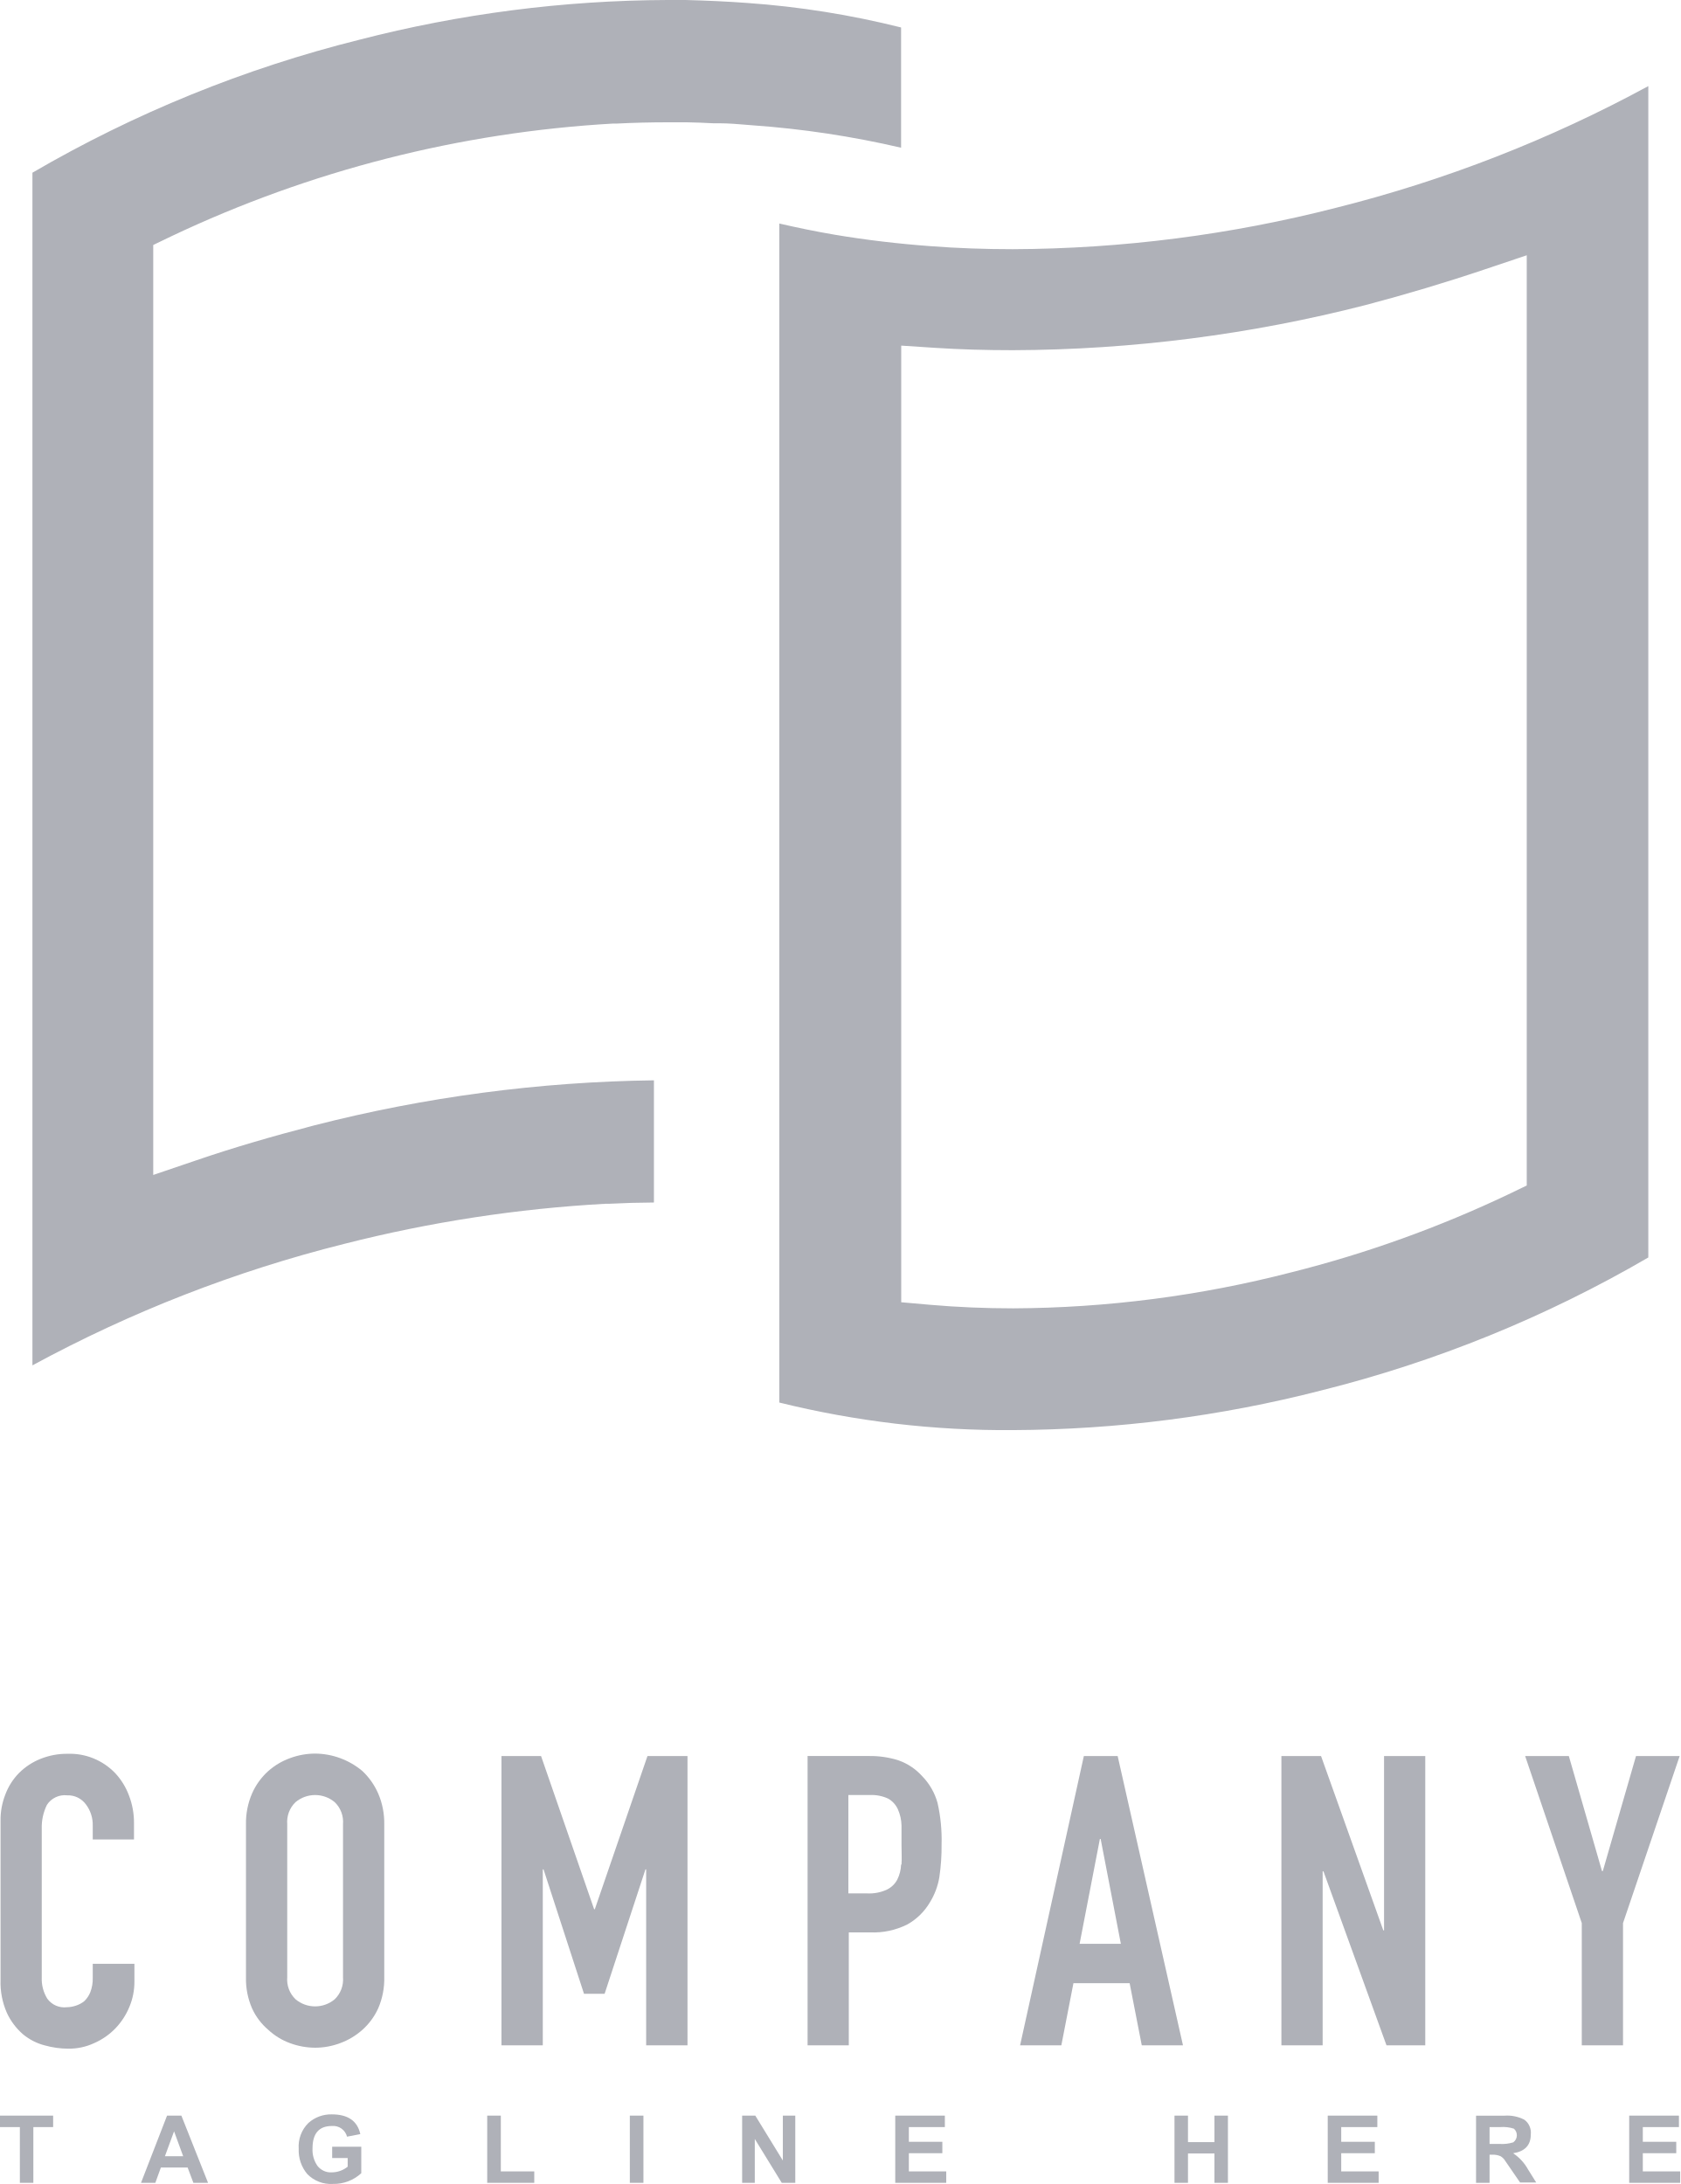
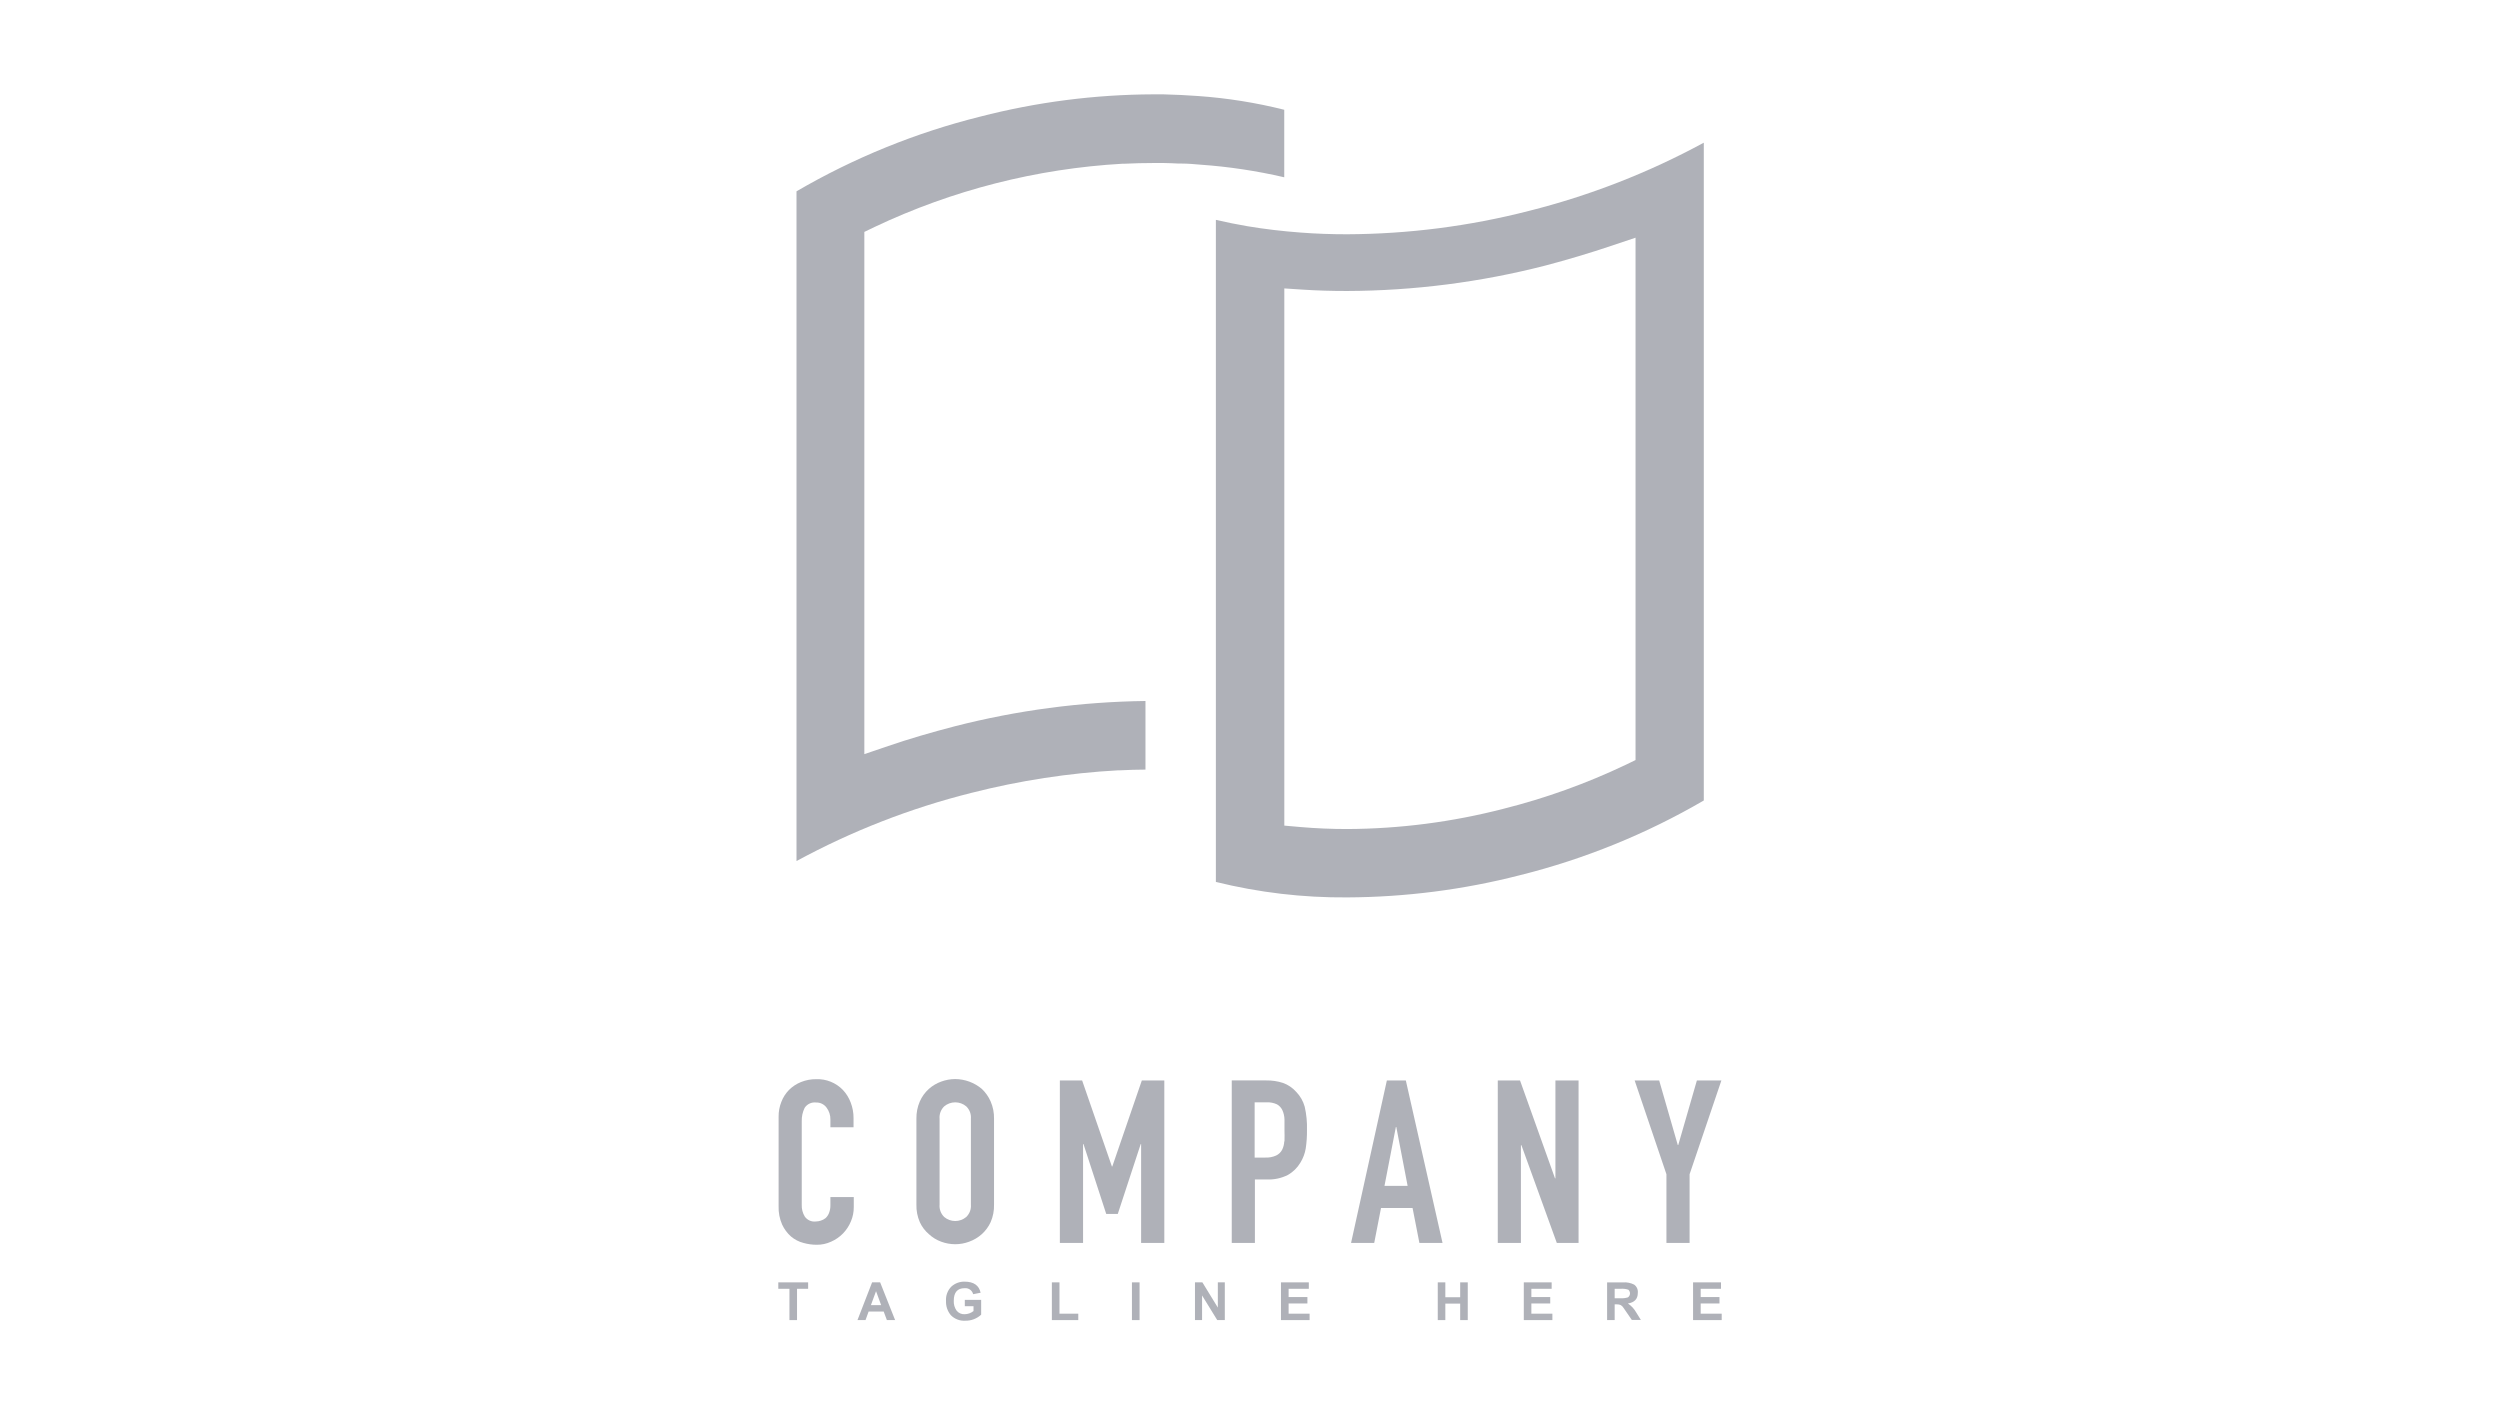
- <svg xmlns="http://www.w3.org/2000/svg" width="40" height="52" viewBox="0 0 40 52" fill="none">
-   <path fill-rule="evenodd" clip-rule="evenodd" d="M17.114 2.935H16.977C16.767 2.922 16.557 2.917 16.347 2.912H16.347H16.327H15.892C15.495 2.912 15.09 2.922 14.688 2.942C14.657 2.94 14.627 2.94 14.597 2.942C10.952 3.149 7.382 4.06 4.08 5.625L3.648 5.833V27.975L4.66 27.631C5.548 27.326 6.494 27.052 7.473 26.797C10.119 26.118 12.837 25.757 15.568 25.722V28.631C15.206 28.633 14.855 28.643 14.503 28.661H14.419C12.318 28.776 10.232 29.097 8.191 29.617C5.607 30.264 3.114 31.236 0.772 32.509V4.112C3.205 2.693 5.825 1.627 8.556 0.946C10.953 0.327 13.417 0.009 15.892 0H16.319C16.83 0.013 17.329 0.036 17.797 0.071C19.03 0.158 20.253 0.353 21.452 0.654V3.517C20.287 3.246 19.103 3.067 17.91 2.983C17.886 2.981 17.862 2.979 17.838 2.977C17.591 2.956 17.344 2.935 17.114 2.935ZM22.153 5.861C22.788 5.91 23.445 5.933 24.111 5.933C26.712 5.923 29.303 5.591 31.824 4.943C34.407 4.294 36.899 3.322 39.241 2.05V29.94C36.807 31.358 34.185 32.424 31.455 33.106C29.057 33.723 26.593 34.039 24.118 34.05C22.243 34.065 20.374 33.844 18.553 33.394V5.322C18.983 5.421 19.426 5.513 19.876 5.589C20.615 5.714 21.394 5.805 22.153 5.861ZM36.347 6.078L35.335 6.418C34.404 6.731 33.466 7.011 32.522 7.26C29.775 7.966 26.951 8.328 24.116 8.338C23.456 8.338 22.849 8.32 22.262 8.282L21.455 8.229V28.318V31.006L22.148 31.067C22.79 31.123 23.453 31.151 24.121 31.151C26.354 31.141 28.578 30.853 30.741 30.294C32.522 29.847 34.255 29.224 35.914 28.435L36.347 28.226V6.078Z" fill="#AFB1B8" />
-   <path d="M2.737 42.212C2.592 42.062 2.416 41.943 2.222 41.865C2.028 41.786 1.82 41.75 1.611 41.757C1.389 41.754 1.168 41.796 0.961 41.879C0.772 41.955 0.6 42.068 0.455 42.212C0.312 42.357 0.201 42.53 0.129 42.721C0.05 42.921 0.01 43.134 0.013 43.349V47.143C0.004 47.41 0.055 47.676 0.162 47.921C0.251 48.116 0.381 48.289 0.541 48.43C0.693 48.557 0.871 48.65 1.062 48.699C1.247 48.751 1.438 48.778 1.629 48.778C1.84 48.78 2.05 48.735 2.241 48.646C2.431 48.563 2.603 48.444 2.747 48.295C2.888 48.148 3.001 47.975 3.079 47.786C3.16 47.595 3.201 47.389 3.2 47.181V46.757H2.208V47.095C2.211 47.21 2.192 47.325 2.15 47.433C2.118 47.514 2.069 47.587 2.006 47.647C1.945 47.696 1.874 47.733 1.799 47.756C1.732 47.778 1.662 47.79 1.591 47.791C1.503 47.802 1.413 47.788 1.331 47.753C1.249 47.717 1.179 47.66 1.126 47.588C1.032 47.436 0.986 47.258 0.994 47.08V43.542C0.988 43.346 1.03 43.151 1.116 42.975C1.167 42.895 1.24 42.831 1.326 42.791C1.412 42.75 1.507 42.735 1.601 42.746C1.687 42.743 1.772 42.761 1.849 42.798C1.926 42.836 1.993 42.891 2.044 42.96C2.155 43.106 2.213 43.285 2.208 43.469V43.797H3.19V43.41C3.192 43.183 3.151 42.958 3.069 42.746C2.995 42.548 2.883 42.366 2.737 42.212Z" fill="#AFB1B8" />
-   <path d="M8.629 42.169C8.313 41.902 7.914 41.755 7.501 41.752C7.299 41.753 7.098 41.789 6.909 41.859C6.716 41.928 6.538 42.033 6.385 42.169C6.221 42.317 6.09 42.498 6.001 42.701C5.901 42.932 5.851 43.183 5.856 43.435V47.074C5.849 47.33 5.899 47.585 6.001 47.819C6.09 48.015 6.222 48.189 6.385 48.328C6.537 48.469 6.715 48.578 6.909 48.648C7.098 48.718 7.299 48.754 7.501 48.755C7.703 48.755 7.903 48.719 8.093 48.648C8.29 48.577 8.472 48.468 8.629 48.328C8.787 48.186 8.915 48.013 9.003 47.819C9.105 47.585 9.154 47.33 9.148 47.074V43.435C9.152 43.183 9.103 42.932 9.003 42.701C8.915 42.5 8.788 42.319 8.629 42.169ZM8.166 47.074C8.174 47.171 8.161 47.269 8.127 47.36C8.093 47.451 8.039 47.533 7.969 47.601C7.838 47.711 7.673 47.771 7.502 47.771C7.331 47.771 7.166 47.711 7.035 47.601C6.965 47.533 6.911 47.451 6.877 47.36C6.843 47.269 6.83 47.171 6.838 47.074V43.435C6.83 43.339 6.843 43.241 6.877 43.15C6.911 43.059 6.965 42.976 7.035 42.909C7.166 42.799 7.331 42.739 7.502 42.739C7.673 42.739 7.838 42.799 7.969 42.909C8.039 42.976 8.093 43.059 8.127 43.15C8.161 43.241 8.174 43.339 8.166 43.435V47.074Z" fill="#AFB1B8" />
-   <path d="M16.367 48.699V41.811H15.414L14.161 45.457H14.144L12.881 41.811H11.938V48.699H12.922V44.509H12.94L13.903 47.471H14.394L15.366 44.509H15.383V48.699H16.367Z" fill="#AFB1B8" />
-   <path d="M21.958 42.294C21.806 42.124 21.615 41.994 21.401 41.917C21.171 41.842 20.93 41.806 20.688 41.81H19.226V48.699H20.207V46.009H20.713C21.02 46.023 21.324 45.958 21.599 45.821C21.822 45.697 22.008 45.515 22.138 45.294C22.251 45.111 22.328 44.907 22.363 44.694C22.401 44.435 22.419 44.173 22.416 43.911C22.425 43.58 22.393 43.249 22.32 42.927C22.254 42.688 22.13 42.471 21.958 42.294ZM21.452 44.394C21.448 44.519 21.417 44.641 21.361 44.753C21.305 44.859 21.216 44.943 21.108 44.994C20.963 45.059 20.804 45.089 20.645 45.081H20.197V42.739H20.703C20.856 42.731 21.008 42.761 21.146 42.825C21.247 42.883 21.328 42.972 21.376 43.079C21.43 43.2 21.459 43.331 21.462 43.463C21.462 43.608 21.462 43.761 21.462 43.921C21.462 44.081 21.472 44.247 21.462 44.394H21.452Z" fill="#AFB1B8" />
-   <path d="M26.608 41.811H25.803L24.285 48.699H25.267L25.555 47.219H26.893L27.182 48.699H28.163L26.608 41.811ZM25.702 46.281L26.185 43.784H26.203L26.684 46.281H25.702Z" fill="#AFB1B8" />
-   <path d="M32.95 45.961H32.932L31.45 41.811H30.506V48.699H31.488V44.557H31.508L33.008 48.699H33.931V41.811H32.95V45.961Z" fill="#AFB1B8" />
-   <path d="M38.948 41.811L38.158 44.549H38.138L37.349 41.811H36.309L37.657 45.788V48.699H38.639V45.788L39.987 41.811H38.948Z" fill="#AFB1B8" />
-   <path d="M0 50.645H0.473V51.972H0.794V50.645H1.265V50.372H0V50.645Z" fill="#AFB1B8" />
-   <path d="M3.977 50.372L3.357 51.972H3.698L3.83 51.608H4.467L4.604 51.972H4.953L4.318 50.372H3.977ZM3.926 51.339L4.144 50.746L4.361 51.339H3.926Z" fill="#AFB1B8" />
-   <path d="M7.908 51.382H8.277V51.588C8.169 51.675 8.036 51.722 7.898 51.723C7.833 51.727 7.769 51.715 7.71 51.688C7.651 51.661 7.599 51.621 7.559 51.57C7.474 51.449 7.432 51.302 7.44 51.153C7.44 50.797 7.594 50.619 7.9 50.619C7.981 50.611 8.062 50.633 8.128 50.679C8.194 50.726 8.242 50.795 8.262 50.873L8.578 50.812C8.51 50.5 8.285 50.342 7.9 50.342C7.695 50.337 7.495 50.41 7.341 50.548C7.261 50.628 7.198 50.724 7.159 50.83C7.119 50.937 7.103 51.05 7.111 51.163C7.102 51.382 7.175 51.597 7.316 51.764C7.394 51.844 7.489 51.907 7.594 51.947C7.699 51.988 7.811 52.005 7.923 51.998C8.173 52.005 8.417 51.913 8.601 51.743V51.113H7.908V51.382Z" fill="#AFB1B8" />
-   <path d="M11.923 50.372H11.599V51.972H12.719V51.7H11.923V50.372Z" fill="#AFB1B8" />
-   <path d="M15.318 50.372H14.994V51.972H15.318V50.372Z" fill="#AFB1B8" />
-   <path d="M18.637 51.441L17.981 50.372H17.668V51.972H17.969V50.927L18.611 51.972H18.933V50.372H18.637V51.441Z" fill="#AFB1B8" />
-   <path d="M21.637 51.267H22.434V50.995H21.637V50.645H22.494V50.372H21.313V51.972H22.527V51.7H21.637V51.267Z" fill="#AFB1B8" />
-   <path d="M28.912 51.003H28.282V50.372H27.961V51.972H28.282V51.273H28.912V51.972H29.233V50.372H28.912V51.003Z" fill="#AFB1B8" />
-   <path d="M31.93 51.267H32.73V50.995H31.93V50.645H32.79V50.372H31.609V51.972H32.821V51.7H31.93V51.267Z" fill="#AFB1B8" />
-   <path d="M36.023 51.268C36.301 51.224 36.443 51.077 36.443 50.823C36.451 50.755 36.441 50.686 36.413 50.623C36.386 50.56 36.342 50.506 36.286 50.467C36.142 50.394 35.98 50.361 35.818 50.373H35.14V51.972H35.462V51.303H35.525C35.593 51.299 35.662 51.311 35.725 51.339C35.772 51.368 35.811 51.408 35.839 51.456L36.188 51.964H36.572L36.377 51.652C36.291 51.497 36.17 51.366 36.023 51.268ZM35.699 51.046H35.462V50.645H35.715C35.825 50.636 35.936 50.649 36.041 50.683C36.064 50.703 36.083 50.729 36.095 50.758C36.107 50.787 36.113 50.818 36.111 50.849C36.11 50.88 36.101 50.911 36.087 50.938C36.072 50.966 36.051 50.99 36.026 51.008C35.92 51.041 35.81 51.053 35.699 51.046Z" fill="#AFB1B8" />
-   <path d="M39.11 51.267H39.906V50.995H39.11V50.645H39.97V50.372H38.786V51.972H40V51.7H39.11V51.267Z" fill="#AFB1B8" />
+ <svg xmlns="http://www.w3.org/2000/svg" width="106" height="60" viewBox="0 0 106 60" fill="none">
+   <path d="M49.977 6.935H50.114C50.367 6.935 50.64 6.96 50.91 6.983C52.103 7.067 53.287 7.246 54.452 7.517V4.654C53.253 4.353 52.03 4.158 50.797 4.071C50.328 4.036 49.83 4.013 49.319 4H48.892C46.417 4.009 43.953 4.327 41.555 4.946C38.825 5.627 36.205 6.693 33.772 8.112V36.509C36.114 35.236 38.607 34.264 41.191 33.617C43.231 33.097 45.317 32.776 47.419 32.661H47.503C47.855 32.643 48.206 32.633 48.568 32.631V29.722C45.837 29.757 43.119 30.118 40.473 30.797C39.494 31.052 38.548 31.326 37.66 31.631L36.648 31.975V9.833L37.08 9.625C40.382 8.06 43.952 7.149 47.596 6.942C47.627 6.94 47.657 6.94 47.688 6.942C48.09 6.922 48.495 6.912 48.892 6.912H49.327H49.347C49.557 6.917 49.767 6.922 49.977 6.935Z" fill="#AFB1B8" />
+   <path d="M57.111 9.933C56.446 9.933 55.788 9.91 55.153 9.861C54.394 9.805 53.615 9.714 52.876 9.589C52.426 9.513 51.983 9.421 51.553 9.322V37.394C53.374 37.844 55.243 38.065 57.119 38.05C59.593 38.039 62.057 37.723 64.455 37.106C67.186 36.424 69.807 35.358 72.241 33.94V6.05C69.899 7.322 67.407 8.294 64.824 8.943C62.303 9.591 59.713 9.923 57.111 9.933ZM68.335 10.418L69.347 10.078V32.226L68.915 32.435C67.255 33.224 65.523 33.847 63.741 34.294C61.578 34.853 59.355 35.141 57.121 35.151C56.453 35.151 55.791 35.123 55.148 35.067L54.455 35.006V32.318V12.229L55.262 12.282C55.849 12.32 56.456 12.338 57.116 12.338C59.952 12.328 62.775 11.966 65.522 11.26C66.466 11.011 67.404 10.731 68.335 10.418Z" fill="#AFB1B8" />
+   <path d="M35.737 46.212C35.592 46.062 35.416 45.943 35.222 45.865C35.029 45.786 34.82 45.75 34.611 45.757C34.389 45.754 34.168 45.796 33.961 45.879C33.772 45.955 33.6 46.068 33.455 46.212C33.313 46.357 33.201 46.53 33.129 46.721C33.05 46.921 33.01 47.134 33.013 47.349V51.143C33.004 51.41 33.055 51.676 33.162 51.921C33.252 52.116 33.381 52.289 33.541 52.43C33.693 52.557 33.871 52.65 34.063 52.699C34.247 52.751 34.438 52.778 34.629 52.778C34.84 52.78 35.05 52.735 35.241 52.646C35.431 52.563 35.603 52.444 35.747 52.295C35.888 52.148 36.001 51.975 36.079 51.786C36.16 51.595 36.201 51.389 36.2 51.181V50.757H35.209V51.095C35.212 51.21 35.192 51.325 35.15 51.433C35.118 51.514 35.069 51.587 35.006 51.647C34.945 51.696 34.874 51.733 34.799 51.756C34.732 51.778 34.662 51.79 34.591 51.791C34.503 51.802 34.413 51.788 34.331 51.753C34.25 51.717 34.179 51.66 34.126 51.588C34.032 51.436 33.986 51.258 33.994 51.08V47.542C33.988 47.346 34.03 47.151 34.116 46.975C34.167 46.895 34.24 46.831 34.326 46.791C34.412 46.75 34.507 46.735 34.601 46.746C34.687 46.743 34.772 46.761 34.849 46.798C34.926 46.836 34.993 46.891 35.044 46.96C35.155 47.106 35.213 47.285 35.209 47.469V47.797H36.19V47.41C36.192 47.183 36.151 46.958 36.069 46.746C35.995 46.548 35.883 46.366 35.737 46.212Z" fill="#AFB1B8" />
+   <path d="M41.629 46.169C41.312 45.902 40.913 45.755 40.5 45.752C40.298 45.753 40.098 45.789 39.908 45.859C39.716 45.928 39.538 46.033 39.385 46.169C39.221 46.317 39.089 46.498 39 46.701C38.9 46.932 38.851 47.183 38.856 47.435V51.074C38.849 51.33 38.898 51.585 39 51.819C39.09 52.015 39.221 52.189 39.385 52.328C39.536 52.469 39.714 52.578 39.908 52.648C40.098 52.718 40.298 52.754 40.5 52.755C40.702 52.755 40.903 52.719 41.092 52.648C41.29 52.577 41.472 52.468 41.629 52.328C41.787 52.186 41.914 52.013 42.003 51.819C42.105 51.585 42.154 51.33 42.147 51.074V47.435C42.152 47.183 42.103 46.932 42.003 46.701C41.915 46.5 41.788 46.319 41.629 46.169ZM41.166 51.074C41.174 51.171 41.161 51.269 41.127 51.36C41.092 51.451 41.038 51.533 40.968 51.601C40.837 51.711 40.672 51.771 40.502 51.771C40.331 51.771 40.166 51.711 40.035 51.601C39.965 51.533 39.911 51.451 39.877 51.36C39.843 51.269 39.829 51.171 39.838 51.074V47.435C39.829 47.339 39.843 47.241 39.877 47.15C39.911 47.059 39.965 46.976 40.035 46.909C40.166 46.799 40.331 46.739 40.502 46.739C40.672 46.739 40.837 46.799 40.968 46.909C41.038 46.976 41.092 47.059 41.127 47.15C41.161 47.241 41.174 47.339 41.166 47.435V51.074Z" fill="#AFB1B8" />
+   <path d="M49.367 52.699V45.811H48.414L47.162 49.457H47.144L45.882 45.811H44.938V52.699H45.922V48.509H45.94L46.904 51.471H47.394L48.366 48.509H48.383V52.699H49.367Z" fill="#AFB1B8" />
+   <path d="M54.958 46.294C54.807 46.124 54.615 45.994 54.402 45.917C54.171 45.842 53.93 45.806 53.688 45.81H52.226V52.699H53.208V50.009H53.714C54.02 50.023 54.325 49.958 54.599 49.821C54.822 49.697 55.008 49.515 55.138 49.294C55.251 49.111 55.328 48.907 55.363 48.694C55.402 48.435 55.419 48.173 55.416 47.911C55.426 47.58 55.393 47.249 55.32 46.927C55.255 46.688 55.13 46.471 54.958 46.294ZM54.452 48.394C54.448 48.519 54.417 48.641 54.361 48.753C54.305 48.859 54.216 48.943 54.108 48.994C53.963 49.059 53.804 49.089 53.645 49.081H53.197V46.739H53.703C53.856 46.731 54.008 46.761 54.146 46.825C54.248 46.883 54.328 46.972 54.376 47.079C54.43 47.2 54.459 47.331 54.462 47.463C54.462 47.608 54.462 47.761 54.462 47.921C54.462 48.081 54.472 48.247 54.462 48.394H54.452Z" fill="#AFB1B8" />
+   <path d="M59.607 45.811H58.803L57.285 52.699H58.267L58.555 51.219H59.893L60.182 52.699H61.163L59.607 45.811ZM58.702 50.281L59.185 47.784H59.203L59.683 50.281H58.702Z" fill="#AFB1B8" />
+   <path d="M65.95 49.961H65.932L64.449 45.811H63.506V52.699H64.487V48.557H64.508L66.008 52.699H66.931V45.811H65.95V49.961Z" fill="#AFB1B8" />
+   <path d="M71.948 45.811L71.158 48.549H71.138L70.349 45.811H69.309L70.657 49.788V52.699H71.639V49.788L72.987 45.811H71.948Z" fill="#AFB1B8" />
+   <path d="M33 54.645H33.473V55.972H33.794V54.645H34.265V54.372H33V54.645Z" fill="#AFB1B8" />
+   <path d="M36.977 54.372L36.357 55.972H36.698L36.83 55.608H37.468L37.604 55.972H37.953L37.318 54.372H36.977ZM36.926 55.339L37.144 54.746L37.361 55.339H36.926Z" fill="#AFB1B8" />
+   <path d="M40.908 55.382H41.277V55.588C41.169 55.675 41.036 55.722 40.898 55.723C40.833 55.727 40.769 55.715 40.71 55.688C40.651 55.661 40.599 55.621 40.559 55.57C40.474 55.449 40.432 55.302 40.44 55.153C40.44 54.797 40.594 54.619 40.9 54.619C40.981 54.611 41.062 54.633 41.128 54.679C41.194 54.726 41.242 54.795 41.262 54.873L41.578 54.812C41.51 54.5 41.285 54.342 40.9 54.342C40.695 54.337 40.495 54.41 40.341 54.548C40.261 54.628 40.198 54.724 40.159 54.83C40.119 54.937 40.103 55.05 40.111 55.163C40.102 55.382 40.175 55.597 40.316 55.764C40.394 55.844 40.489 55.907 40.594 55.947C40.699 55.988 40.811 56.005 40.923 55.998C41.173 56.005 41.416 55.913 41.601 55.743V55.113H40.908V55.382Z" fill="#AFB1B8" />
+   <path d="M44.922 54.372H44.599V55.972H45.719V55.7H44.922V54.372Z" fill="#AFB1B8" />
+   <path d="M48.318 54.372H47.994V55.972H48.318V54.372Z" fill="#AFB1B8" />
+   <path d="M51.636 55.441L50.981 54.372H50.667V55.972H50.968V54.927L51.611 55.972H51.932V54.372H51.636V55.441Z" fill="#AFB1B8" />
+   <path d="M54.637 55.267H55.434V54.995H54.637V54.645H55.494V54.372H54.313V55.972H55.527V55.7H54.637V55.267Z" fill="#AFB1B8" />
+   <path d="M61.912 55.003H61.282V54.372H60.961V55.972H61.282V55.273H61.912V55.972H62.233V54.372H61.912V55.003Z" fill="#AFB1B8" />
+   <path d="M64.93 55.267H65.73V54.995H64.93V54.645H65.79V54.372H64.609V55.972H65.821V55.7H64.93V55.267Z" fill="#AFB1B8" />
+   <path d="M69.023 55.268C69.302 55.224 69.443 55.077 69.443 54.823C69.451 54.755 69.441 54.686 69.414 54.623C69.386 54.56 69.342 54.506 69.287 54.467C69.142 54.394 68.98 54.361 68.819 54.373H68.141V55.972H68.462V55.303H68.525C68.594 55.299 68.662 55.311 68.725 55.339C68.772 55.368 68.811 55.408 68.839 55.456L69.188 55.964H69.572L69.378 55.652C69.292 55.497 69.17 55.366 69.023 55.268ZM68.7 55.046H68.462V54.645H68.715C68.825 54.636 68.936 54.649 69.041 54.683C69.065 54.703 69.083 54.729 69.095 54.758C69.107 54.787 69.113 54.818 69.112 54.849C69.11 54.88 69.102 54.911 69.087 54.938C69.072 54.966 69.051 54.99 69.026 55.008C68.92 55.041 68.81 55.053 68.7 55.046Z" fill="#AFB1B8" />
+   <path d="M72.109 55.267H72.906V54.995H72.109V54.645H72.97V54.372H71.786V55.972H73V55.7H72.109V55.267Z" fill="#AFB1B8" />
</svg>
